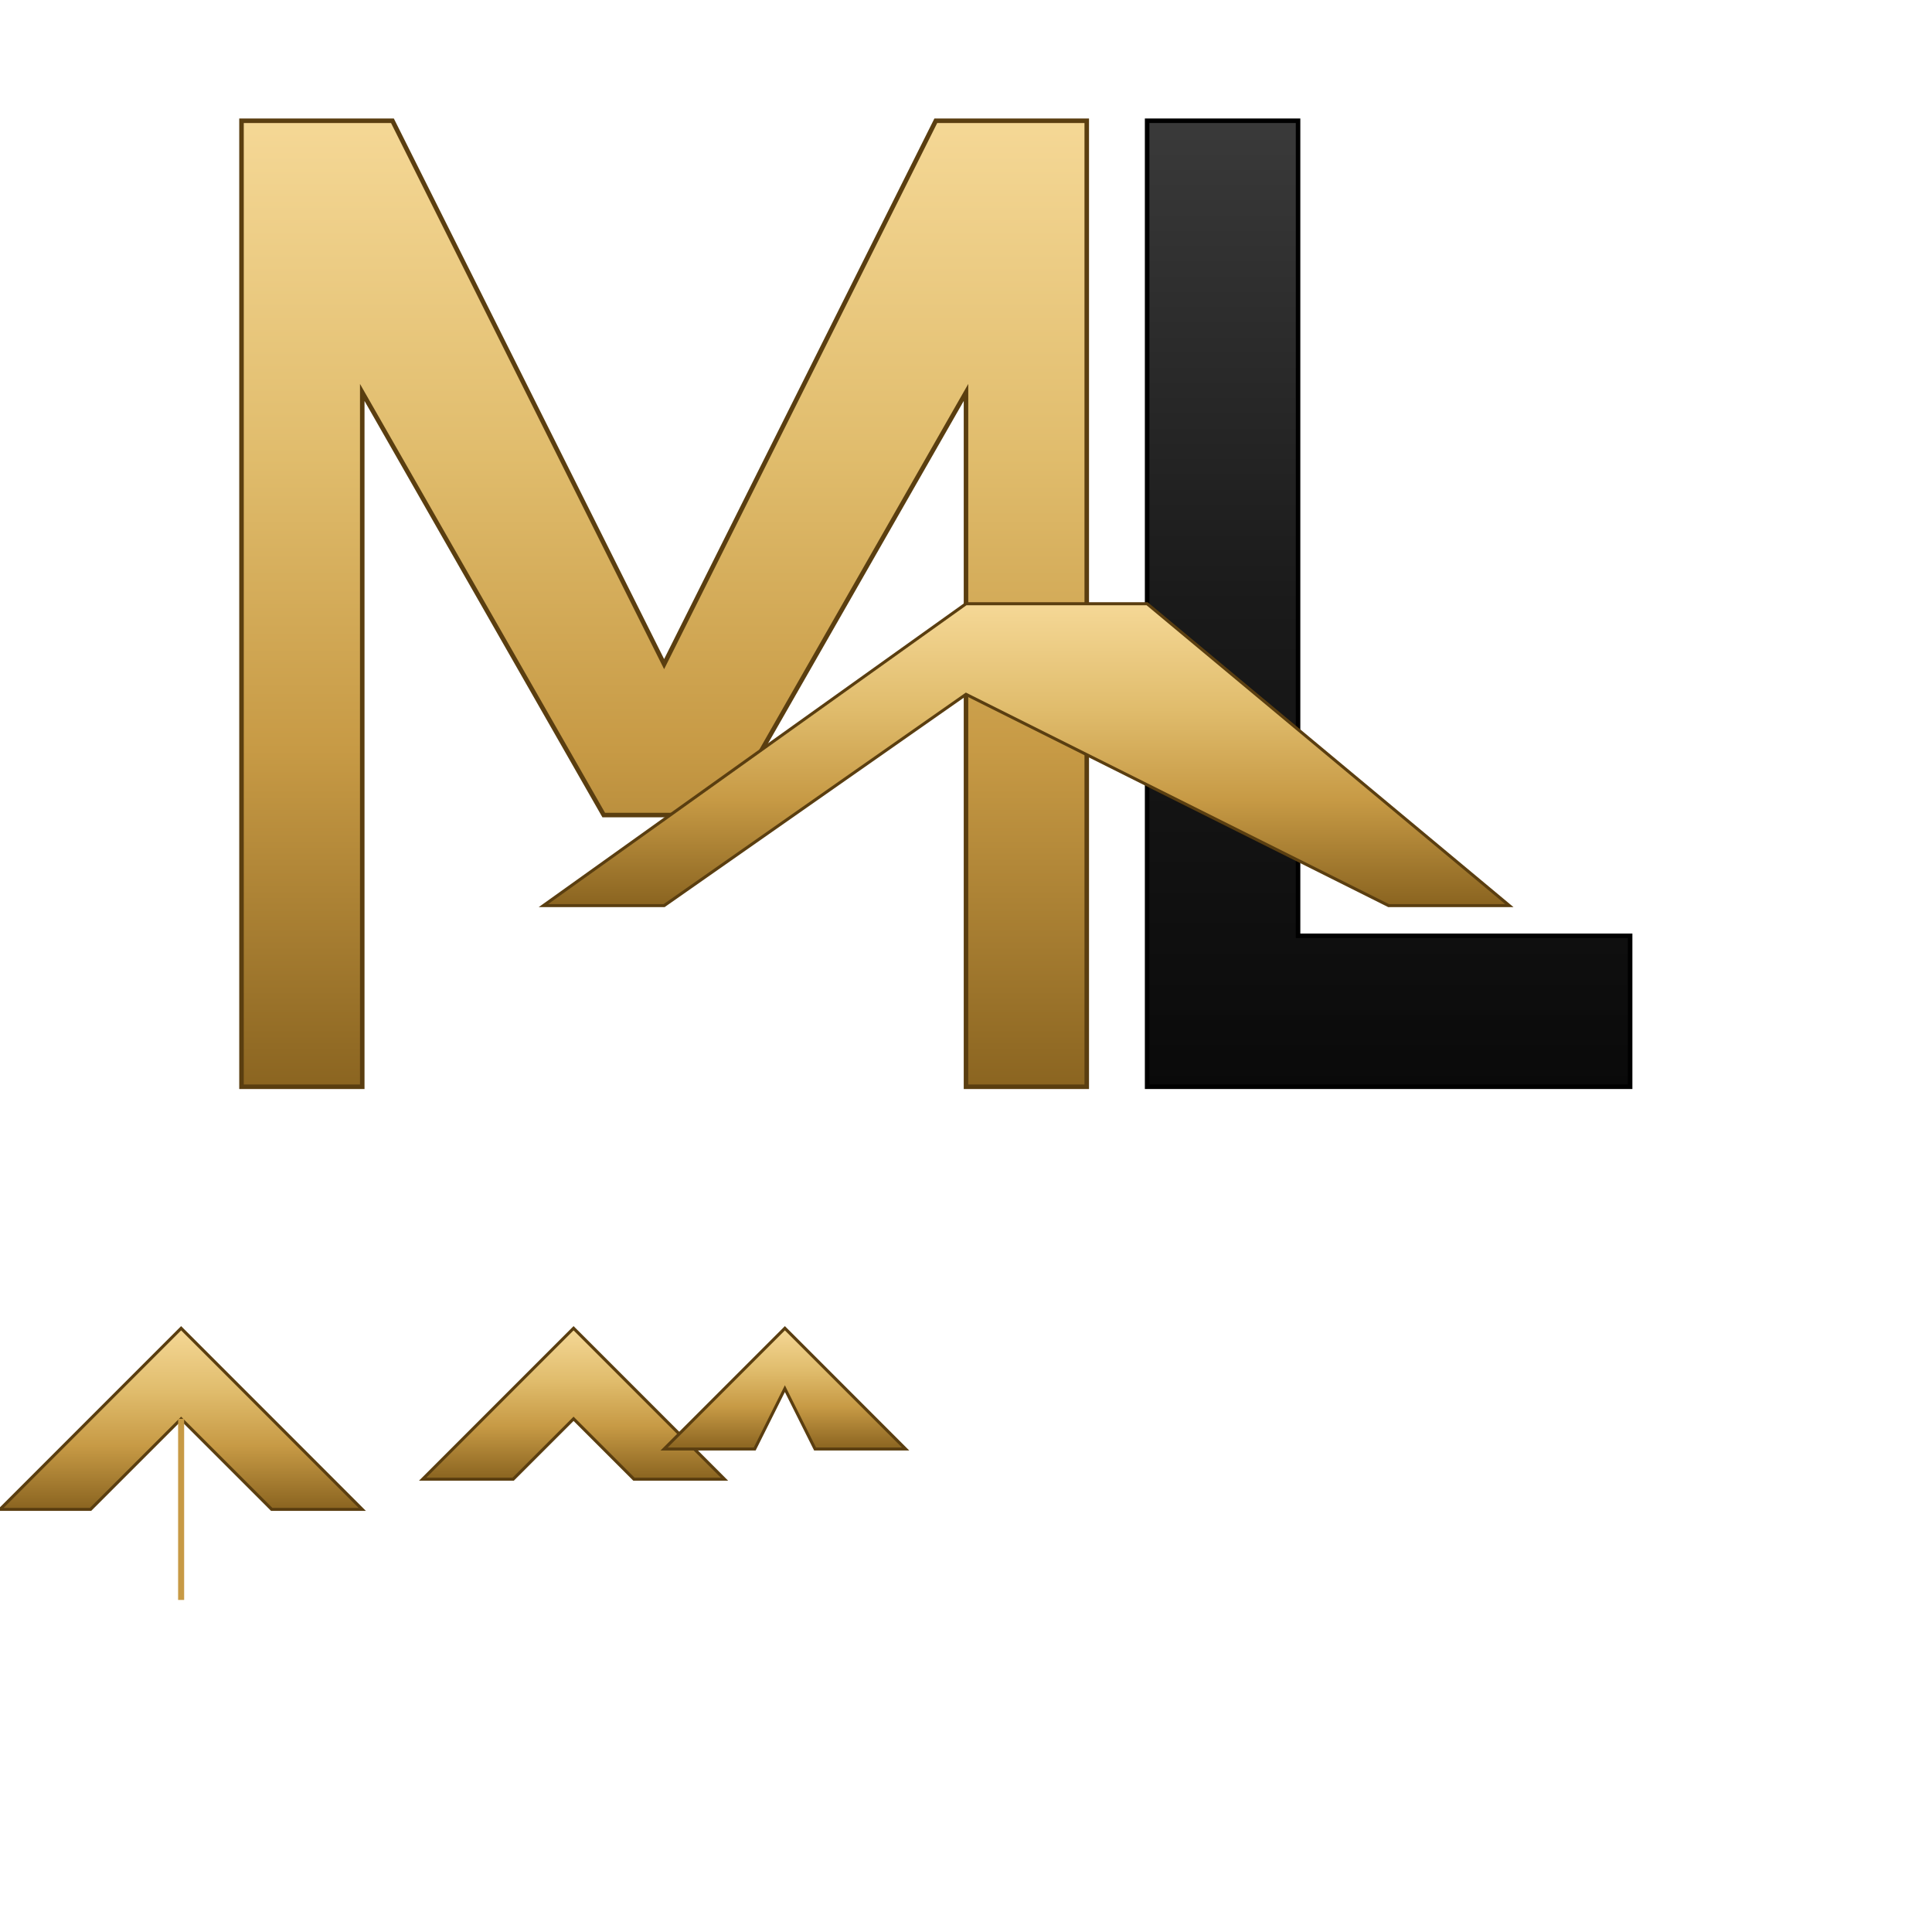
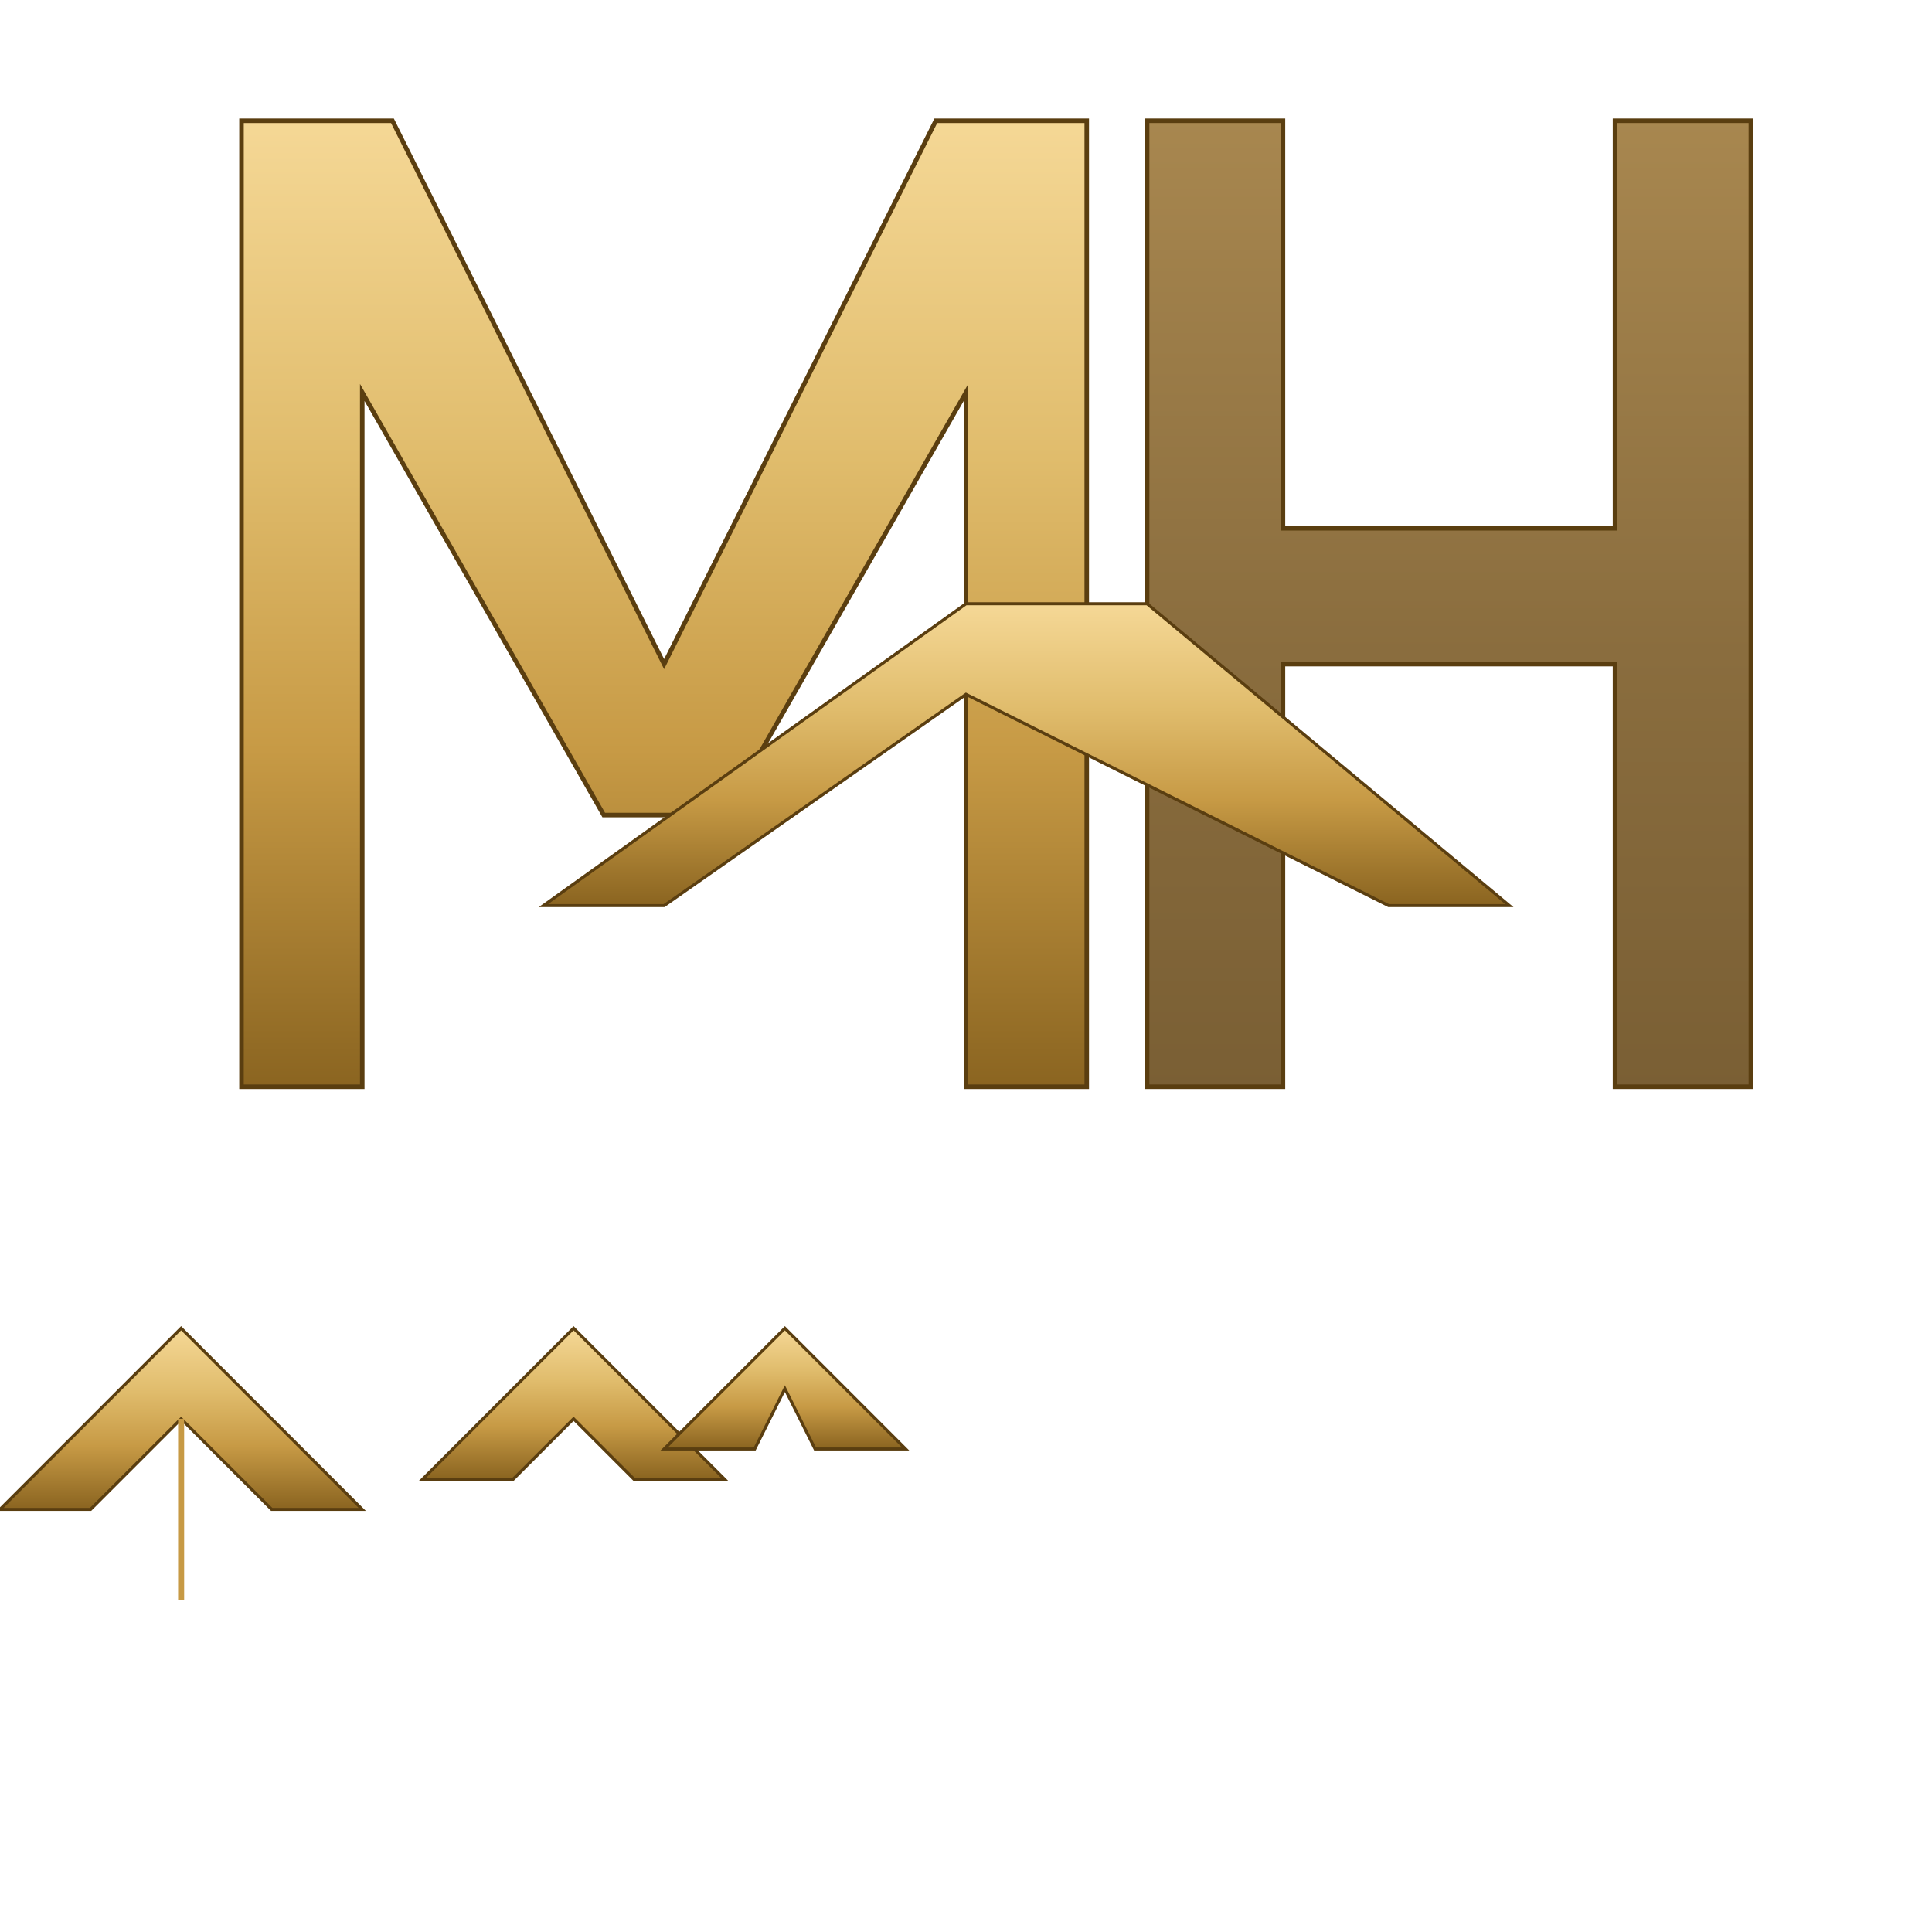
<svg xmlns="http://www.w3.org/2000/svg" viewBox="0 0 64 64" width="64" height="64" aria-label="Motiva Hub">
  <defs>
    <linearGradient id="goldFace" x1="0" y1="0" x2="0" y2="1">
      <stop offset="0%" stop-color="#f5d896" />
      <stop offset="35%" stop-color="#e0bc6c" />
      <stop offset="65%" stop-color="#c79a45" />
      <stop offset="100%" stop-color="#8a6420" />
    </linearGradient>
    <linearGradient id="darkFace" x1="0" y1="0" x2="0" y2="1">
-       <stop offset="0%" stop-color="#3a3a3a" />
-       <stop offset="50%" stop-color="#1a1a1a" />
-       <stop offset="100%" stop-color="#0a0a0a" />
+       <stop offset="0%" stop-color="#a8874f" />
+       <stop offset="55%" stop-color="#8a6d3e" />
+       <stop offset="100%" stop-color="#7a5f34" />
    </linearGradient>
  </defs>
  <g transform="translate(8, 4)">
    <path d="M 0 32 L 0 0 L 5 0 L 14 18 L 23 0 L 28 0 L 28 32 L 24 32 L 24 9 L 16 23 L 12 23 L 4 9 L 4 32 Z" fill="url(#goldFace)" stroke="#5a3e10" stroke-width="0.15" />
  </g>
  <g transform="translate(38, 4)">
-     <path d="M 0 32 L 0 0 L 5 0 L 5 27 L 16 27 L 16 32 L 0 32 Z" fill="url(#darkFace)" stroke="#000" stroke-width="0.15" />
+     <path d="M 0 32 L 0 0 L 4.5 0 L 4.5 13.5 L 15.5 13.5 L 15.5 0 L 20 0 L 20 32 L 15.5 32 L 15.5 18 L 4.5 18 L 4.5 32 Z" fill="url(#darkFace)" stroke="#5a3e10" stroke-width="0.15" />
  </g>
  <g transform="translate(0, 30)">
    <path d="M 18 0 L 32 -10 L 38 -10 L 50 0 L 46 0 L 32 -7 L 22 0 Z" fill="url(#goldFace)" stroke="#5a3e10" stroke-width="0.1" />
  </g>
  <g transform="translate(0, 44)">
    <path d="M 0 6 L 6 0 L 12 6 L 9 6 L 6 3 L 3 6 Z" fill="url(#goldFace)" stroke="#5a3e10" stroke-width="0.1" />
    <path d="M 6 3 L 6 9" stroke="#c79a45" stroke-width="0.2" />
    <path d="M 14 5 L 19 0 L 24 5 L 21 5 L 19 3 L 17 5 Z" fill="url(#goldFace)" stroke="#5a3e10" stroke-width="0.1" />
    <path d="M 22 4 L 26 0 L 30 4 L 27 4 L 26 2 L 25 4 Z" fill="url(#goldFace)" stroke="#5a3e10" stroke-width="0.1" />
  </g>
  <line x1="6" y1="58" x2="58" y2="58" stroke="url(#goldFace)" stroke-width="0.4" opacity="0.7" />
</svg>
